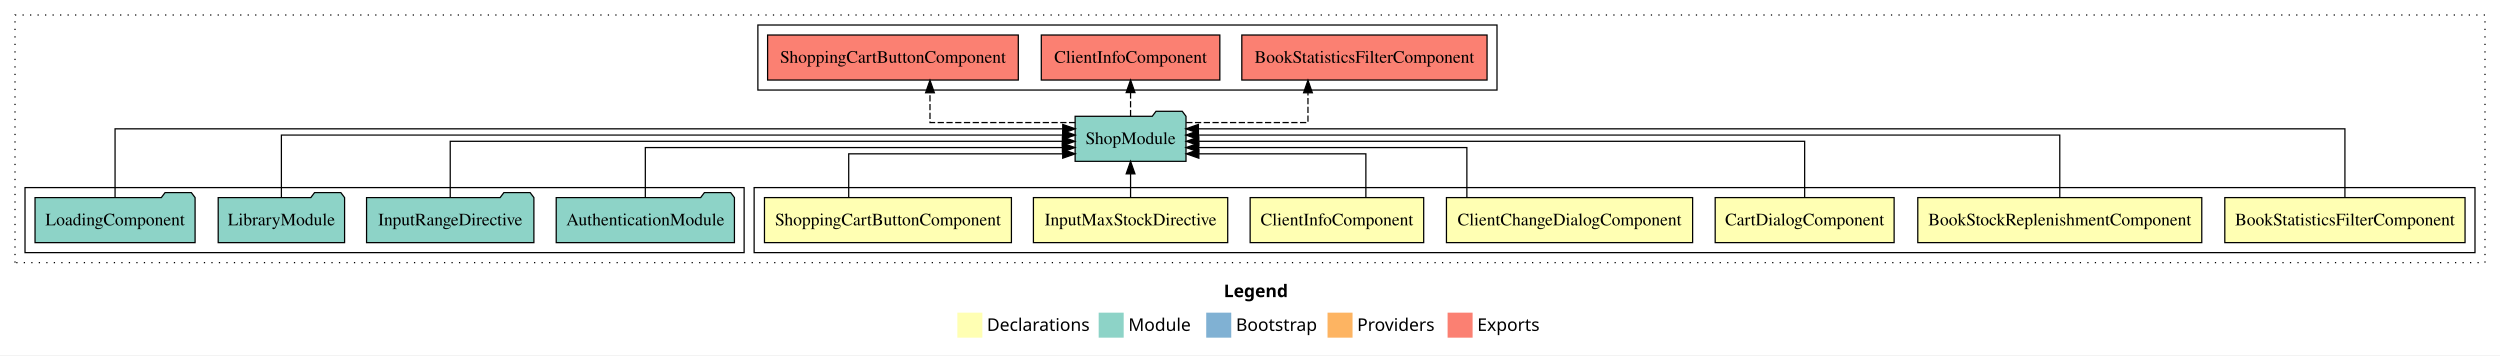
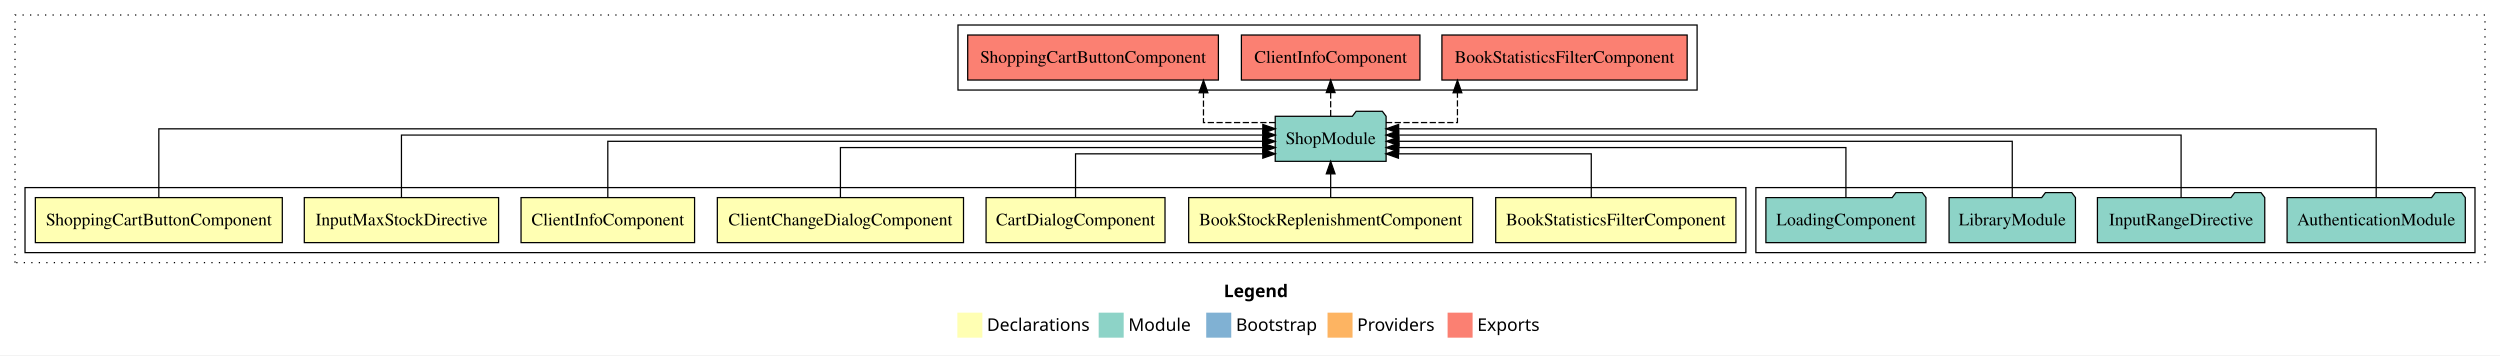
<svg xmlns="http://www.w3.org/2000/svg" width="1999pt" height="284pt" viewBox="0.00 0.00 1999.00 284.00">
  <g id="graph0" class="graph" transform="scale(1 1) rotate(0) translate(4 280)">
    <polygon fill="white" stroke="transparent" points="-4,4 -4,-280 1995,-280 1995,4 -4,4" />
    <text text-anchor="start" x="974.51" y="-42.4" font-family="Times-12" font-weight="bold" font-size="14.00">Legend</text>
    <polygon fill="#ffffb3" stroke="transparent" points="761.5,-10 761.5,-30 781.5,-30 781.5,-10 761.5,-10" />
    <text text-anchor="start" x="785.13" y="-15.4" font-family="Times-12" font-size="14.00">  Declarations</text>
    <polygon fill="#8dd3c7" stroke="transparent" points="874.5,-10 874.5,-30 894.5,-30 894.5,-10 874.5,-10" />
    <text text-anchor="start" x="898.23" y="-15.4" font-family="Times-12" font-size="14.00">  Module</text>
    <polygon fill="#80b1d3" stroke="transparent" points="960.5,-10 960.5,-30 980.5,-30 980.5,-10 960.5,-10" />
    <text text-anchor="start" x="984.28" y="-15.4" font-family="Times-12" font-size="14.00">  Bootstrap</text>
    <polygon fill="#fdb462" stroke="transparent" points="1057.5,-10 1057.5,-30 1077.5,-30 1077.5,-10 1057.5,-10" />
    <text text-anchor="start" x="1081.17" y="-15.4" font-family="Times-12" font-size="14.00">  Providers</text>
    <polygon fill="#fb8072" stroke="transparent" points="1153.5,-10 1153.5,-30 1173.5,-30 1173.5,-10 1153.5,-10" />
    <text text-anchor="start" x="1177.23" y="-15.4" font-family="Times-12" font-size="14.00">  Exports</text>
    <g id="clust1" class="cluster">
      <polygon fill="none" stroke="black" stroke-dasharray="1,5" points="8,-70 8,-268 1983,-268 1983,-70 8,-70" />
    </g>
    <g id="clust11" class="cluster">
-       <polygon fill="none" stroke="black" points="602,-208 602,-260 1193,-260 1193,-208 602,-208" />
+       <polygon fill="none" stroke="black" points="762,-208 762,-260 1353,-260 1353,-208 762,-208" />
+     </g>
+     <g id="clust10" class="cluster">
+       <polygon fill="none" stroke="black" points="1400,-78 1400,-130 1975,-130 1975,-78 1400,-78" />
    </g>
    <g id="clust2" class="cluster">
-       <polygon fill="none" stroke="black" points="599,-78 599,-130 1975,-130 1975,-78 599,-78" />
-     </g>
-     <g id="clust10" class="cluster">
-       <polygon fill="none" stroke="black" points="16,-78 16,-130 591,-130 591,-78 16,-78" />
+       <polygon fill="none" stroke="black" points="16,-78 16,-130 1392,-130 1392,-78 16,-78" />
    </g>
    <g id="node1" class="node">
-       <polygon fill="#ffffb3" stroke="black" points="1967.05,-122 1774.95,-122 1774.95,-86 1967.05,-86 1967.05,-122" />
-       <text text-anchor="middle" x="1871" y="-99.8" font-family="Times,serif" font-size="14.00">BookStatisticsFilterComponent</text>
+       <polygon fill="#ffffb3" stroke="black" points="1384.05,-122 1191.95,-122 1191.95,-86 1384.05,-86 1384.05,-122" />
+       <text text-anchor="middle" x="1288" y="-99.8" font-family="Times,serif" font-size="14.00">BookStatisticsFilterComponent</text>
    </g>
    <g id="node8" class="node">
-       <polygon fill="#8dd3c7" stroke="black" points="944.33,-187 941.33,-191 920.33,-191 917.33,-187 855.67,-187 855.67,-151 944.33,-151 944.33,-187" />
-       <text text-anchor="middle" x="900" y="-164.8" font-family="Times,serif" font-size="14.00">ShopModule</text>
+       <polygon fill="#8dd3c7" stroke="black" points="1104.33,-187 1101.33,-191 1080.33,-191 1077.33,-187 1015.67,-187 1015.67,-151 1104.33,-151 1104.33,-187" />
+       <text text-anchor="middle" x="1060" y="-164.8" font-family="Times,serif" font-size="14.00">ShopModule</text>
    </g>
    <g id="edge1" class="edge">
-       <path fill="none" stroke="black" d="M1871,-122.04C1871,-143.66 1871,-177 1871,-177 1871,-177 954.25,-177 954.25,-177" />
-       <polygon fill="black" stroke="black" points="954.25,-173.5 944.25,-177 954.24,-180.5 954.25,-173.5" />
+       <path fill="none" stroke="black" d="M1268.38,-122.24C1268.38,-137.57 1268.38,-157 1268.38,-157 1268.38,-157 1114.19,-157 1114.19,-157" />
+       <polygon fill="black" stroke="black" points="1114.19,-153.5 1104.19,-157 1114.19,-160.5 1114.19,-153.5" />
    </g>
    <g id="node2" class="node">
-       <polygon fill="#ffffb3" stroke="black" points="1756.54,-122 1529.46,-122 1529.46,-86 1756.54,-86 1756.54,-122" />
-       <text text-anchor="middle" x="1643" y="-99.8" font-family="Times,serif" font-size="14.00">BookStockReplenishmentComponent</text>
+       <polygon fill="#ffffb3" stroke="black" points="1173.54,-122 946.46,-122 946.46,-86 1173.54,-86 1173.54,-122" />
+       <text text-anchor="middle" x="1060" y="-99.8" font-family="Times,serif" font-size="14.00">BookStockReplenishmentComponent</text>
    </g>
    <g id="edge2" class="edge">
-       <path fill="none" stroke="black" d="M1643,-122.22C1643,-142.37 1643,-172 1643,-172 1643,-172 954.25,-172 954.25,-172" />
-       <polygon fill="black" stroke="black" points="954.25,-168.5 944.25,-172 954.25,-175.5 954.25,-168.5" />
+       <path fill="none" stroke="black" d="M1060,-122.11C1060,-122.11 1060,-140.99 1060,-140.99" />
+       <polygon fill="black" stroke="black" points="1056.5,-140.99 1060,-150.99 1063.5,-140.99 1056.5,-140.99" />
    </g>
    <g id="node3" class="node">
-       <polygon fill="#ffffb3" stroke="black" points="1510.54,-122 1367.46,-122 1367.46,-86 1510.54,-86 1510.54,-122" />
-       <text text-anchor="middle" x="1439" y="-99.8" font-family="Times,serif" font-size="14.00">CartDialogComponent</text>
+       <polygon fill="#ffffb3" stroke="black" points="927.54,-122 784.46,-122 784.46,-86 927.54,-86 927.54,-122" />
+       <text text-anchor="middle" x="856" y="-99.8" font-family="Times,serif" font-size="14.00">CartDialogComponent</text>
    </g>
    <g id="edge3" class="edge">
-       <path fill="none" stroke="black" d="M1439,-122.22C1439,-140.83 1439,-167 1439,-167 1439,-167 954.57,-167 954.57,-167" />
-       <polygon fill="black" stroke="black" points="954.57,-163.5 944.57,-167 954.57,-170.5 954.57,-163.5" />
+       <path fill="none" stroke="black" d="M856,-122.24C856,-137.57 856,-157 856,-157 856,-157 1005.74,-157 1005.74,-157" />
+       <polygon fill="black" stroke="black" points="1005.74,-160.5 1015.74,-157 1005.74,-153.5 1005.74,-160.5" />
    </g>
    <g id="node4" class="node">
-       <polygon fill="#ffffb3" stroke="black" points="1349.42,-122 1152.58,-122 1152.58,-86 1349.42,-86 1349.42,-122" />
-       <text text-anchor="middle" x="1251" y="-99.8" font-family="Times,serif" font-size="14.00">ClientChangeDialogComponent</text>
+       <polygon fill="#ffffb3" stroke="black" points="766.42,-122 569.58,-122 569.58,-86 766.42,-86 766.42,-122" />
+       <text text-anchor="middle" x="668" y="-99.8" font-family="Times,serif" font-size="14.00">ClientChangeDialogComponent</text>
    </g>
    <g id="edge4" class="edge">
-       <path fill="none" stroke="black" d="M1168.91,-122.03C1168.91,-139.06 1168.91,-162 1168.91,-162 1168.91,-162 954.4,-162 954.4,-162" />
-       <polygon fill="black" stroke="black" points="954.4,-158.5 944.4,-162 954.4,-165.5 954.4,-158.5" />
+       <path fill="none" stroke="black" d="M668,-122.03C668,-139.06 668,-162 668,-162 668,-162 1005.79,-162 1005.79,-162" />
+       <polygon fill="black" stroke="black" points="1005.79,-165.5 1015.79,-162 1005.79,-158.5 1005.79,-165.5" />
    </g>
    <g id="node5" class="node">
-       <polygon fill="#ffffb3" stroke="black" points="1134.38,-122 995.62,-122 995.62,-86 1134.38,-86 1134.38,-122" />
-       <text text-anchor="middle" x="1065" y="-99.8" font-family="Times,serif" font-size="14.00">ClientInfoComponent</text>
+       <polygon fill="#ffffb3" stroke="black" points="551.38,-122 412.62,-122 412.62,-86 551.38,-86 551.38,-122" />
+       <text text-anchor="middle" x="482" y="-99.8" font-family="Times,serif" font-size="14.00">ClientInfoComponent</text>
    </g>
    <g id="edge5" class="edge">
-       <path fill="none" stroke="black" d="M1088.15,-122.24C1088.15,-137.57 1088.15,-157 1088.15,-157 1088.15,-157 954.59,-157 954.59,-157" />
-       <polygon fill="black" stroke="black" points="954.59,-153.5 944.59,-157 954.59,-160.5 954.59,-153.5" />
+       <path fill="none" stroke="black" d="M482,-122.22C482,-140.83 482,-167 482,-167 482,-167 1005.61,-167 1005.61,-167" />
+       <polygon fill="black" stroke="black" points="1005.61,-170.5 1015.61,-167 1005.61,-163.5 1005.61,-170.5" />
    </g>
    <g id="node6" class="node">
-       <polygon fill="#ffffb3" stroke="black" points="977.68,-122 822.32,-122 822.32,-86 977.68,-86 977.68,-122" />
-       <text text-anchor="middle" x="900" y="-99.8" font-family="Times,serif" font-size="14.00">InputMaxStockDirective</text>
+       <polygon fill="#ffffb3" stroke="black" points="394.68,-122 239.32,-122 239.32,-86 394.68,-86 394.68,-122" />
+       <text text-anchor="middle" x="317" y="-99.8" font-family="Times,serif" font-size="14.00">InputMaxStockDirective</text>
    </g>
    <g id="edge6" class="edge">
-       <path fill="none" stroke="black" d="M900,-122.11C900,-122.11 900,-140.99 900,-140.99" />
-       <polygon fill="black" stroke="black" points="896.5,-140.99 900,-150.99 903.5,-140.99 896.5,-140.99" />
+       <path fill="none" stroke="black" d="M317,-122.22C317,-142.37 317,-172 317,-172 317,-172 1005.75,-172 1005.75,-172" />
+       <polygon fill="black" stroke="black" points="1005.75,-175.5 1015.75,-172 1005.75,-168.5 1005.75,-175.5" />
    </g>
    <g id="node7" class="node">
-       <polygon fill="#ffffb3" stroke="black" points="804.73,-122 607.27,-122 607.27,-86 804.73,-86 804.73,-122" />
-       <text text-anchor="middle" x="706" y="-99.8" font-family="Times,serif" font-size="14.00">ShoppingCartButtonComponent</text>
+       <polygon fill="#ffffb3" stroke="black" points="221.73,-122 24.27,-122 24.27,-86 221.73,-86 221.73,-122" />
+       <text text-anchor="middle" x="123" y="-99.8" font-family="Times,serif" font-size="14.00">ShoppingCartButtonComponent</text>
    </g>
    <g id="edge7" class="edge">
-       <path fill="none" stroke="black" d="M674.63,-122.24C674.63,-137.57 674.63,-157 674.63,-157 674.63,-157 845.74,-157 845.74,-157" />
-       <polygon fill="black" stroke="black" points="845.74,-160.5 855.74,-157 845.74,-153.5 845.74,-160.5" />
+       <path fill="none" stroke="black" d="M123,-122.04C123,-143.66 123,-177 123,-177 123,-177 1005.75,-177 1005.75,-177" />
+       <polygon fill="black" stroke="black" points="1005.75,-180.5 1015.75,-177 1005.75,-173.5 1005.75,-180.5" />
    </g>
    <g id="node13" class="node">
-       <polygon fill="#fb8072" stroke="black" points="1185.05,-252 988.95,-252 988.95,-216 1185.05,-216 1185.05,-252" />
-       <text text-anchor="middle" x="1087" y="-229.8" font-family="Times,serif" font-size="14.00">BookStatisticsFilterComponent </text>
+       <polygon fill="#fb8072" stroke="black" points="1345.05,-252 1148.95,-252 1148.95,-216 1345.05,-216 1345.05,-252" />
+       <text text-anchor="middle" x="1247" y="-229.8" font-family="Times,serif" font-size="14.00">BookStatisticsFilterComponent </text>
    </g>
    <g id="edge12" class="edge">
-       <path fill="none" stroke="black" stroke-dasharray="5,2" d="M944.49,-182C986.1,-182 1041.85,-182 1041.85,-182 1041.85,-182 1041.85,-205.81 1041.85,-205.81" />
-       <polygon fill="black" stroke="black" points="1038.35,-205.81 1041.85,-215.81 1045.35,-205.81 1038.35,-205.81" />
+       <path fill="none" stroke="black" stroke-dasharray="5,2" d="M1104.17,-182C1131.49,-182 1161.37,-182 1161.37,-182 1161.37,-182 1161.37,-205.81 1161.37,-205.81" />
+       <polygon fill="black" stroke="black" points="1157.87,-205.81 1161.37,-215.81 1164.87,-205.81 1157.87,-205.81" />
    </g>
    <g id="node14" class="node">
-       <polygon fill="#fb8072" stroke="black" points="971.38,-252 828.62,-252 828.62,-216 971.38,-216 971.38,-252" />
-       <text text-anchor="middle" x="900" y="-229.8" font-family="Times,serif" font-size="14.00">ClientInfoComponent </text>
+       <polygon fill="#fb8072" stroke="black" points="1131.38,-252 988.62,-252 988.62,-216 1131.38,-216 1131.38,-252" />
+       <text text-anchor="middle" x="1060" y="-229.8" font-family="Times,serif" font-size="14.00">ClientInfoComponent </text>
    </g>
    <g id="edge13" class="edge">
-       <path fill="none" stroke="black" stroke-dasharray="5,2" d="M900,-187.11C900,-187.11 900,-205.99 900,-205.99" />
-       <polygon fill="black" stroke="black" points="896.5,-205.99 900,-215.99 903.5,-205.99 896.5,-205.99" />
+       <path fill="none" stroke="black" stroke-dasharray="5,2" d="M1060,-187.11C1060,-187.11 1060,-205.99 1060,-205.99" />
+       <polygon fill="black" stroke="black" points="1056.5,-205.99 1060,-215.99 1063.5,-205.99 1056.5,-205.99" />
    </g>
    <g id="node15" class="node">
-       <polygon fill="#fb8072" stroke="black" points="810.23,-252 609.77,-252 609.77,-216 810.23,-216 810.23,-252" />
-       <text text-anchor="middle" x="710" y="-229.8" font-family="Times,serif" font-size="14.00">ShoppingCartButtonComponent </text>
+       <polygon fill="#fb8072" stroke="black" points="970.23,-252 769.77,-252 769.77,-216 970.23,-216 970.23,-252" />
+       <text text-anchor="middle" x="870" y="-229.8" font-family="Times,serif" font-size="14.00">ShoppingCartButtonComponent </text>
    </g>
    <g id="edge14" class="edge">
-       <path fill="none" stroke="black" stroke-dasharray="5,2" d="M855.75,-182C808.28,-182 739.62,-182 739.62,-182 739.62,-182 739.62,-205.81 739.62,-205.81" />
-       <polygon fill="black" stroke="black" points="736.12,-205.81 739.62,-215.81 743.12,-205.81 736.12,-205.81" />
+       <path fill="none" stroke="black" stroke-dasharray="5,2" d="M1015.69,-182C988.28,-182 958.3,-182 958.3,-182 958.3,-182 958.3,-205.81 958.3,-205.81" />
+       <polygon fill="black" stroke="black" points="954.8,-205.81 958.3,-215.81 961.8,-205.81 954.8,-205.81" />
    </g>
    <g id="node9" class="node">
-       <polygon fill="#8dd3c7" stroke="black" points="583.25,-122 580.25,-126 559.25,-126 556.25,-122 440.75,-122 440.75,-86 583.25,-86 583.25,-122" />
-       <text text-anchor="middle" x="512" y="-99.8" font-family="Times,serif" font-size="14.00">AuthenticationModule</text>
+       <polygon fill="#8dd3c7" stroke="black" points="1967.25,-122 1964.25,-126 1943.25,-126 1940.25,-122 1824.75,-122 1824.75,-86 1967.25,-86 1967.25,-122" />
+       <text text-anchor="middle" x="1896" y="-99.8" font-family="Times,serif" font-size="14.00">AuthenticationModule</text>
    </g>
    <g id="edge8" class="edge">
-       <path fill="none" stroke="black" d="M512,-122.03C512,-139.06 512,-162 512,-162 512,-162 845.49,-162 845.49,-162" />
-       <polygon fill="black" stroke="black" points="845.49,-165.5 855.49,-162 845.49,-158.5 845.49,-165.5" />
+       <path fill="none" stroke="black" d="M1896,-122.04C1896,-143.66 1896,-177 1896,-177 1896,-177 1114.36,-177 1114.36,-177" />
+       <polygon fill="black" stroke="black" points="1114.36,-173.5 1104.36,-177 1114.36,-180.5 1114.36,-173.5" />
    </g>
    <g id="node10" class="node">
-       <polygon fill="#8dd3c7" stroke="black" points="422.9,-122 419.9,-126 398.9,-126 395.9,-122 289.1,-122 289.1,-86 422.9,-86 422.9,-122" />
-       <text text-anchor="middle" x="356" y="-99.8" font-family="Times,serif" font-size="14.00">InputRangeDirective</text>
+       <polygon fill="#8dd3c7" stroke="black" points="1806.9,-122 1803.9,-126 1782.9,-126 1779.9,-122 1673.1,-122 1673.1,-86 1806.9,-86 1806.9,-122" />
+       <text text-anchor="middle" x="1740" y="-99.8" font-family="Times,serif" font-size="14.00">InputRangeDirective</text>
    </g>
    <g id="edge9" class="edge">
-       <path fill="none" stroke="black" d="M356,-122.22C356,-140.83 356,-167 356,-167 356,-167 845.48,-167 845.48,-167" />
-       <polygon fill="black" stroke="black" points="845.48,-170.5 855.48,-167 845.48,-163.5 845.48,-170.5" />
+       <path fill="none" stroke="black" d="M1740,-122.22C1740,-142.37 1740,-172 1740,-172 1740,-172 1114.35,-172 1114.35,-172" />
+       <polygon fill="black" stroke="black" points="1114.35,-168.5 1104.35,-172 1114.35,-175.5 1114.35,-168.5" />
    </g>
    <g id="node11" class="node">
-       <polygon fill="#8dd3c7" stroke="black" points="271.53,-122 268.53,-126 247.53,-126 244.53,-122 170.47,-122 170.47,-86 271.53,-86 271.53,-122" />
-       <text text-anchor="middle" x="221" y="-99.8" font-family="Times,serif" font-size="14.00">LibraryModule</text>
+       <polygon fill="#8dd3c7" stroke="black" points="1655.53,-122 1652.53,-126 1631.53,-126 1628.53,-122 1554.47,-122 1554.47,-86 1655.53,-86 1655.53,-122" />
+       <text text-anchor="middle" x="1605" y="-99.8" font-family="Times,serif" font-size="14.00">LibraryModule</text>
    </g>
    <g id="edge10" class="edge">
-       <path fill="none" stroke="black" d="M221,-122.22C221,-142.37 221,-172 221,-172 221,-172 845.71,-172 845.71,-172" />
-       <polygon fill="black" stroke="black" points="845.71,-175.5 855.71,-172 845.71,-168.5 845.71,-175.5" />
+       <path fill="none" stroke="black" d="M1605,-122.22C1605,-140.83 1605,-167 1605,-167 1605,-167 1114.6,-167 1114.6,-167" />
+       <polygon fill="black" stroke="black" points="1114.6,-163.5 1104.6,-167 1114.6,-170.5 1114.6,-163.5" />
    </g>
    <g id="node12" class="node">
-       <polygon fill="#8dd3c7" stroke="black" points="151.99,-122 148.99,-126 127.99,-126 124.99,-122 24.01,-122 24.01,-86 151.99,-86 151.99,-122" />
-       <text text-anchor="middle" x="88" y="-99.8" font-family="Times,serif" font-size="14.00">LoadingComponent</text>
+       <polygon fill="#8dd3c7" stroke="black" points="1535.99,-122 1532.99,-126 1511.99,-126 1508.99,-122 1408.01,-122 1408.01,-86 1535.99,-86 1535.99,-122" />
+       <text text-anchor="middle" x="1472" y="-99.8" font-family="Times,serif" font-size="14.00">LoadingComponent</text>
    </g>
    <g id="edge11" class="edge">
-       <path fill="none" stroke="black" d="M88,-122.04C88,-143.66 88,-177 88,-177 88,-177 845.77,-177 845.77,-177" />
-       <polygon fill="black" stroke="black" points="845.77,-180.5 855.77,-177 845.77,-173.5 845.77,-180.5" />
+       <path fill="none" stroke="black" d="M1472,-122.03C1472,-139.06 1472,-162 1472,-162 1472,-162 1114.48,-162 1114.48,-162" />
+       <polygon fill="black" stroke="black" points="1114.48,-158.5 1104.48,-162 1114.48,-165.5 1114.48,-158.5" />
    </g>
  </g>
</svg>
